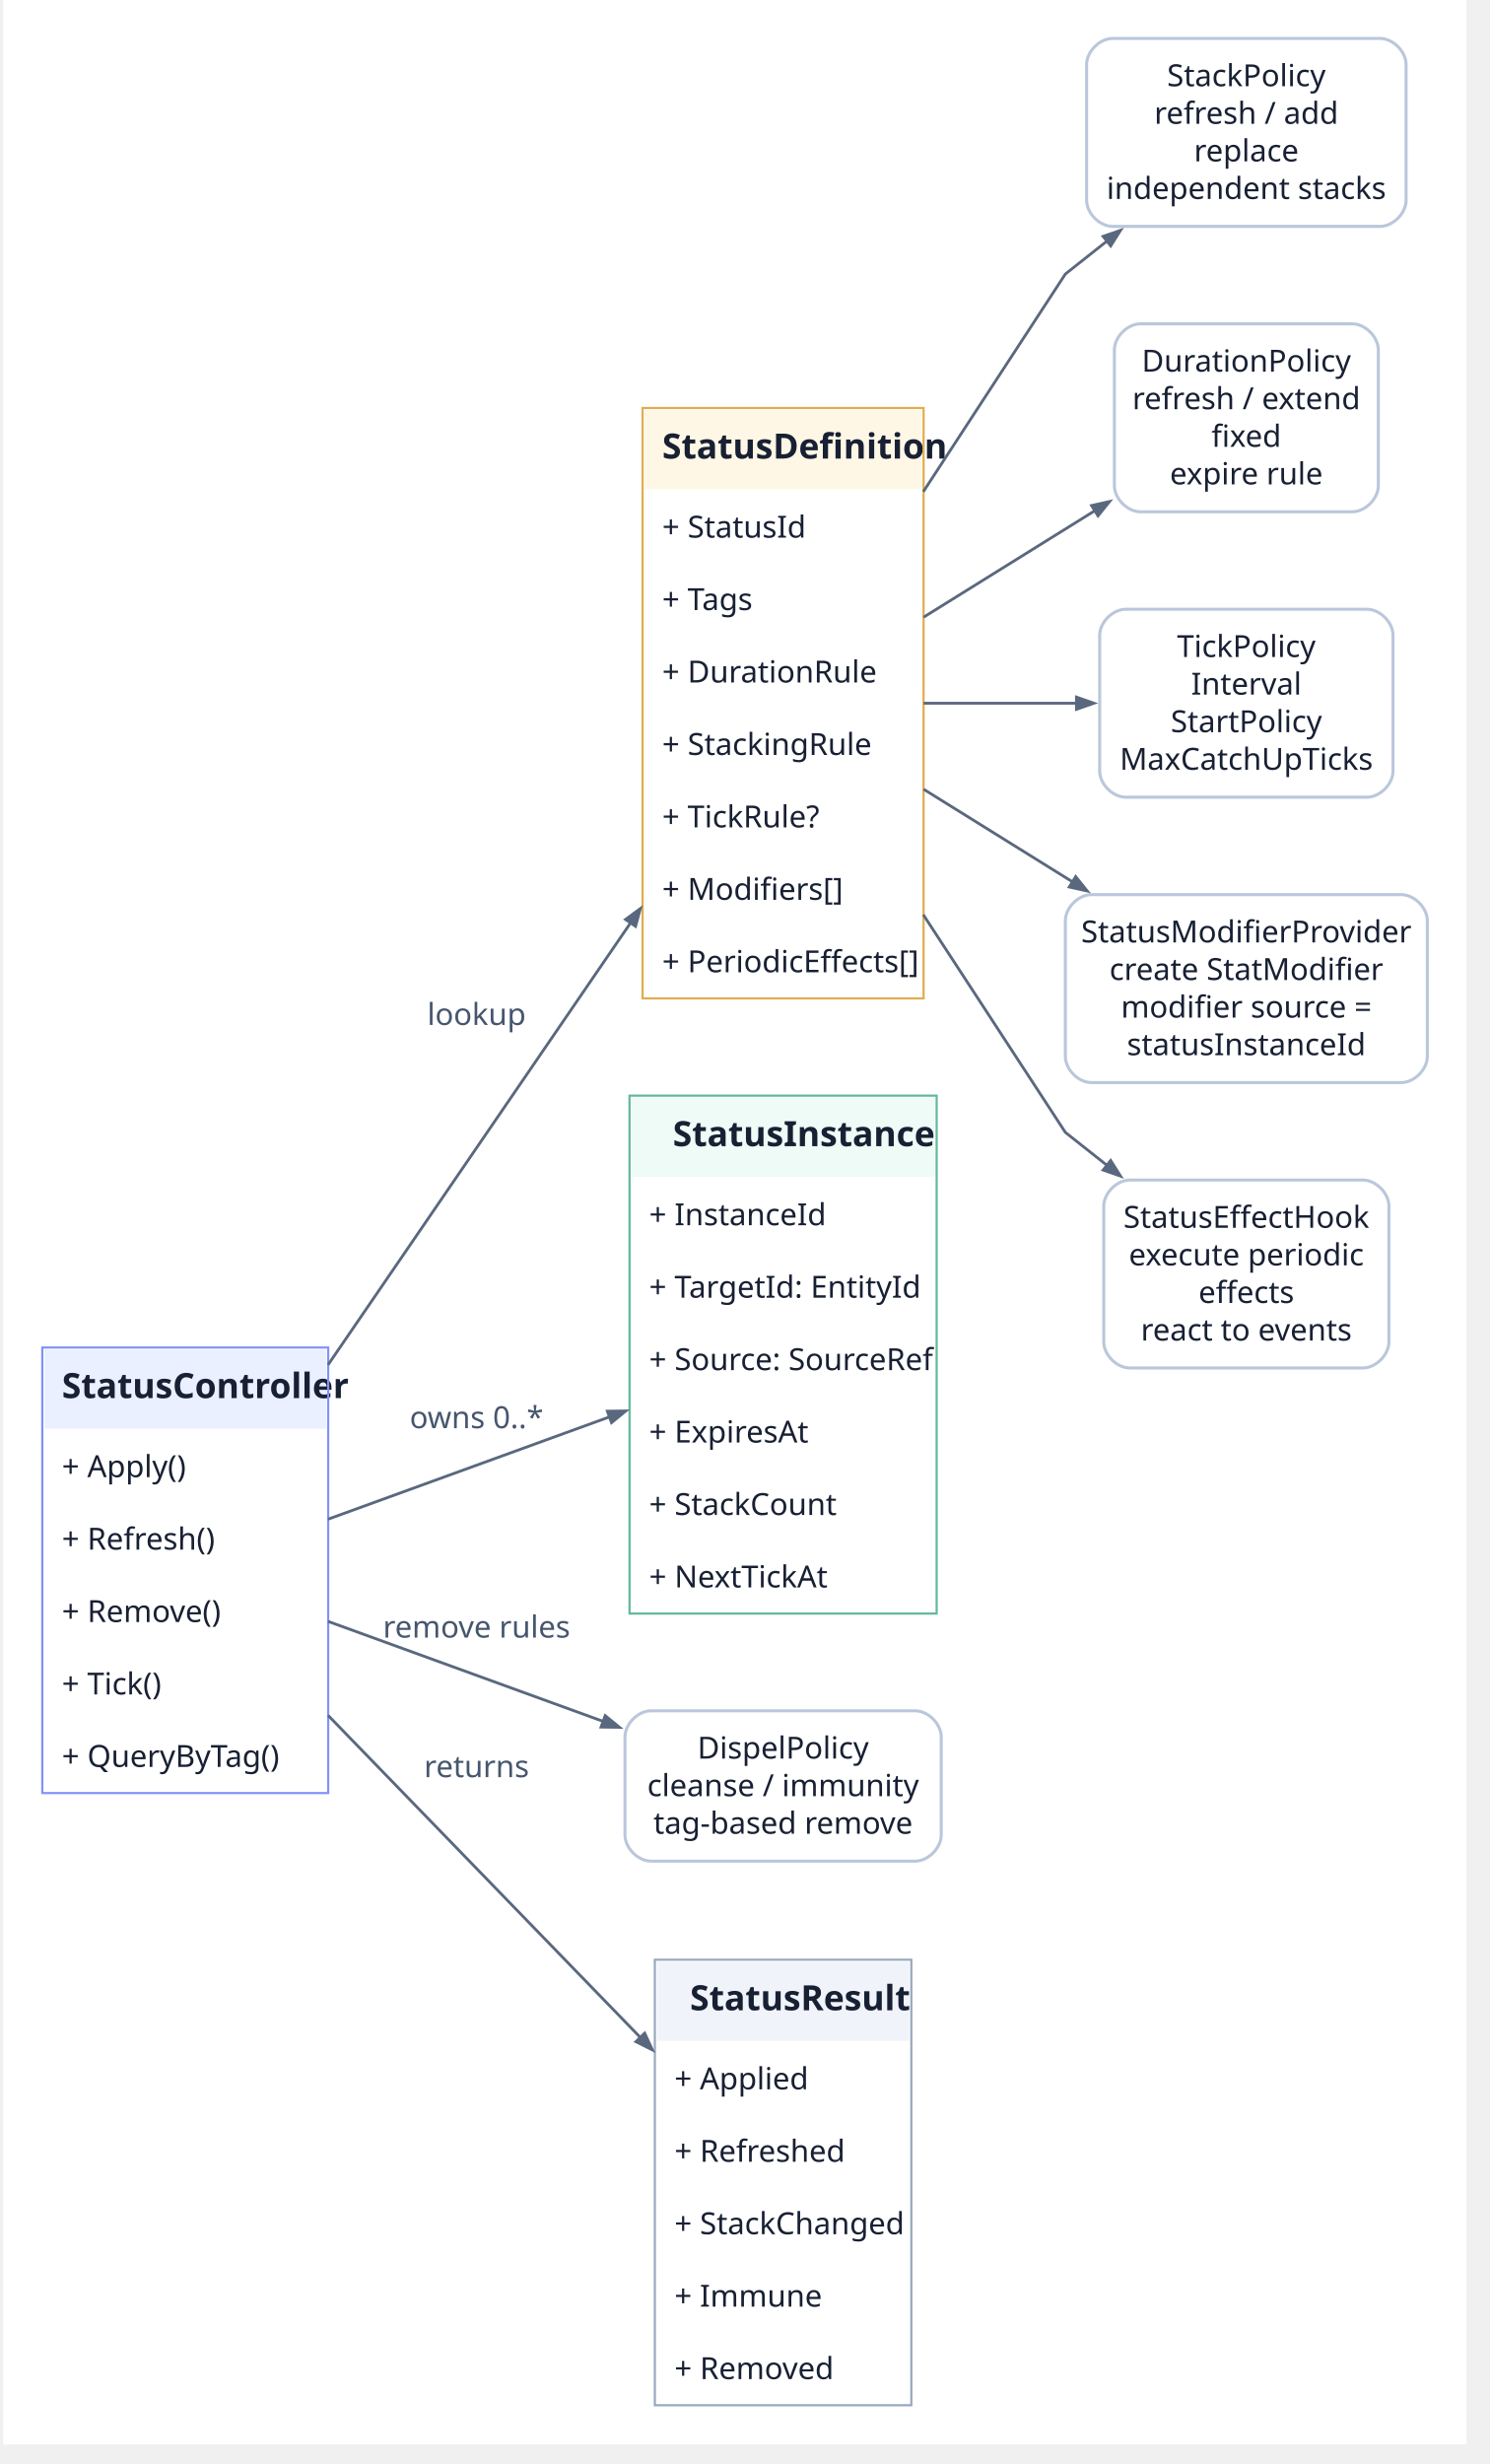
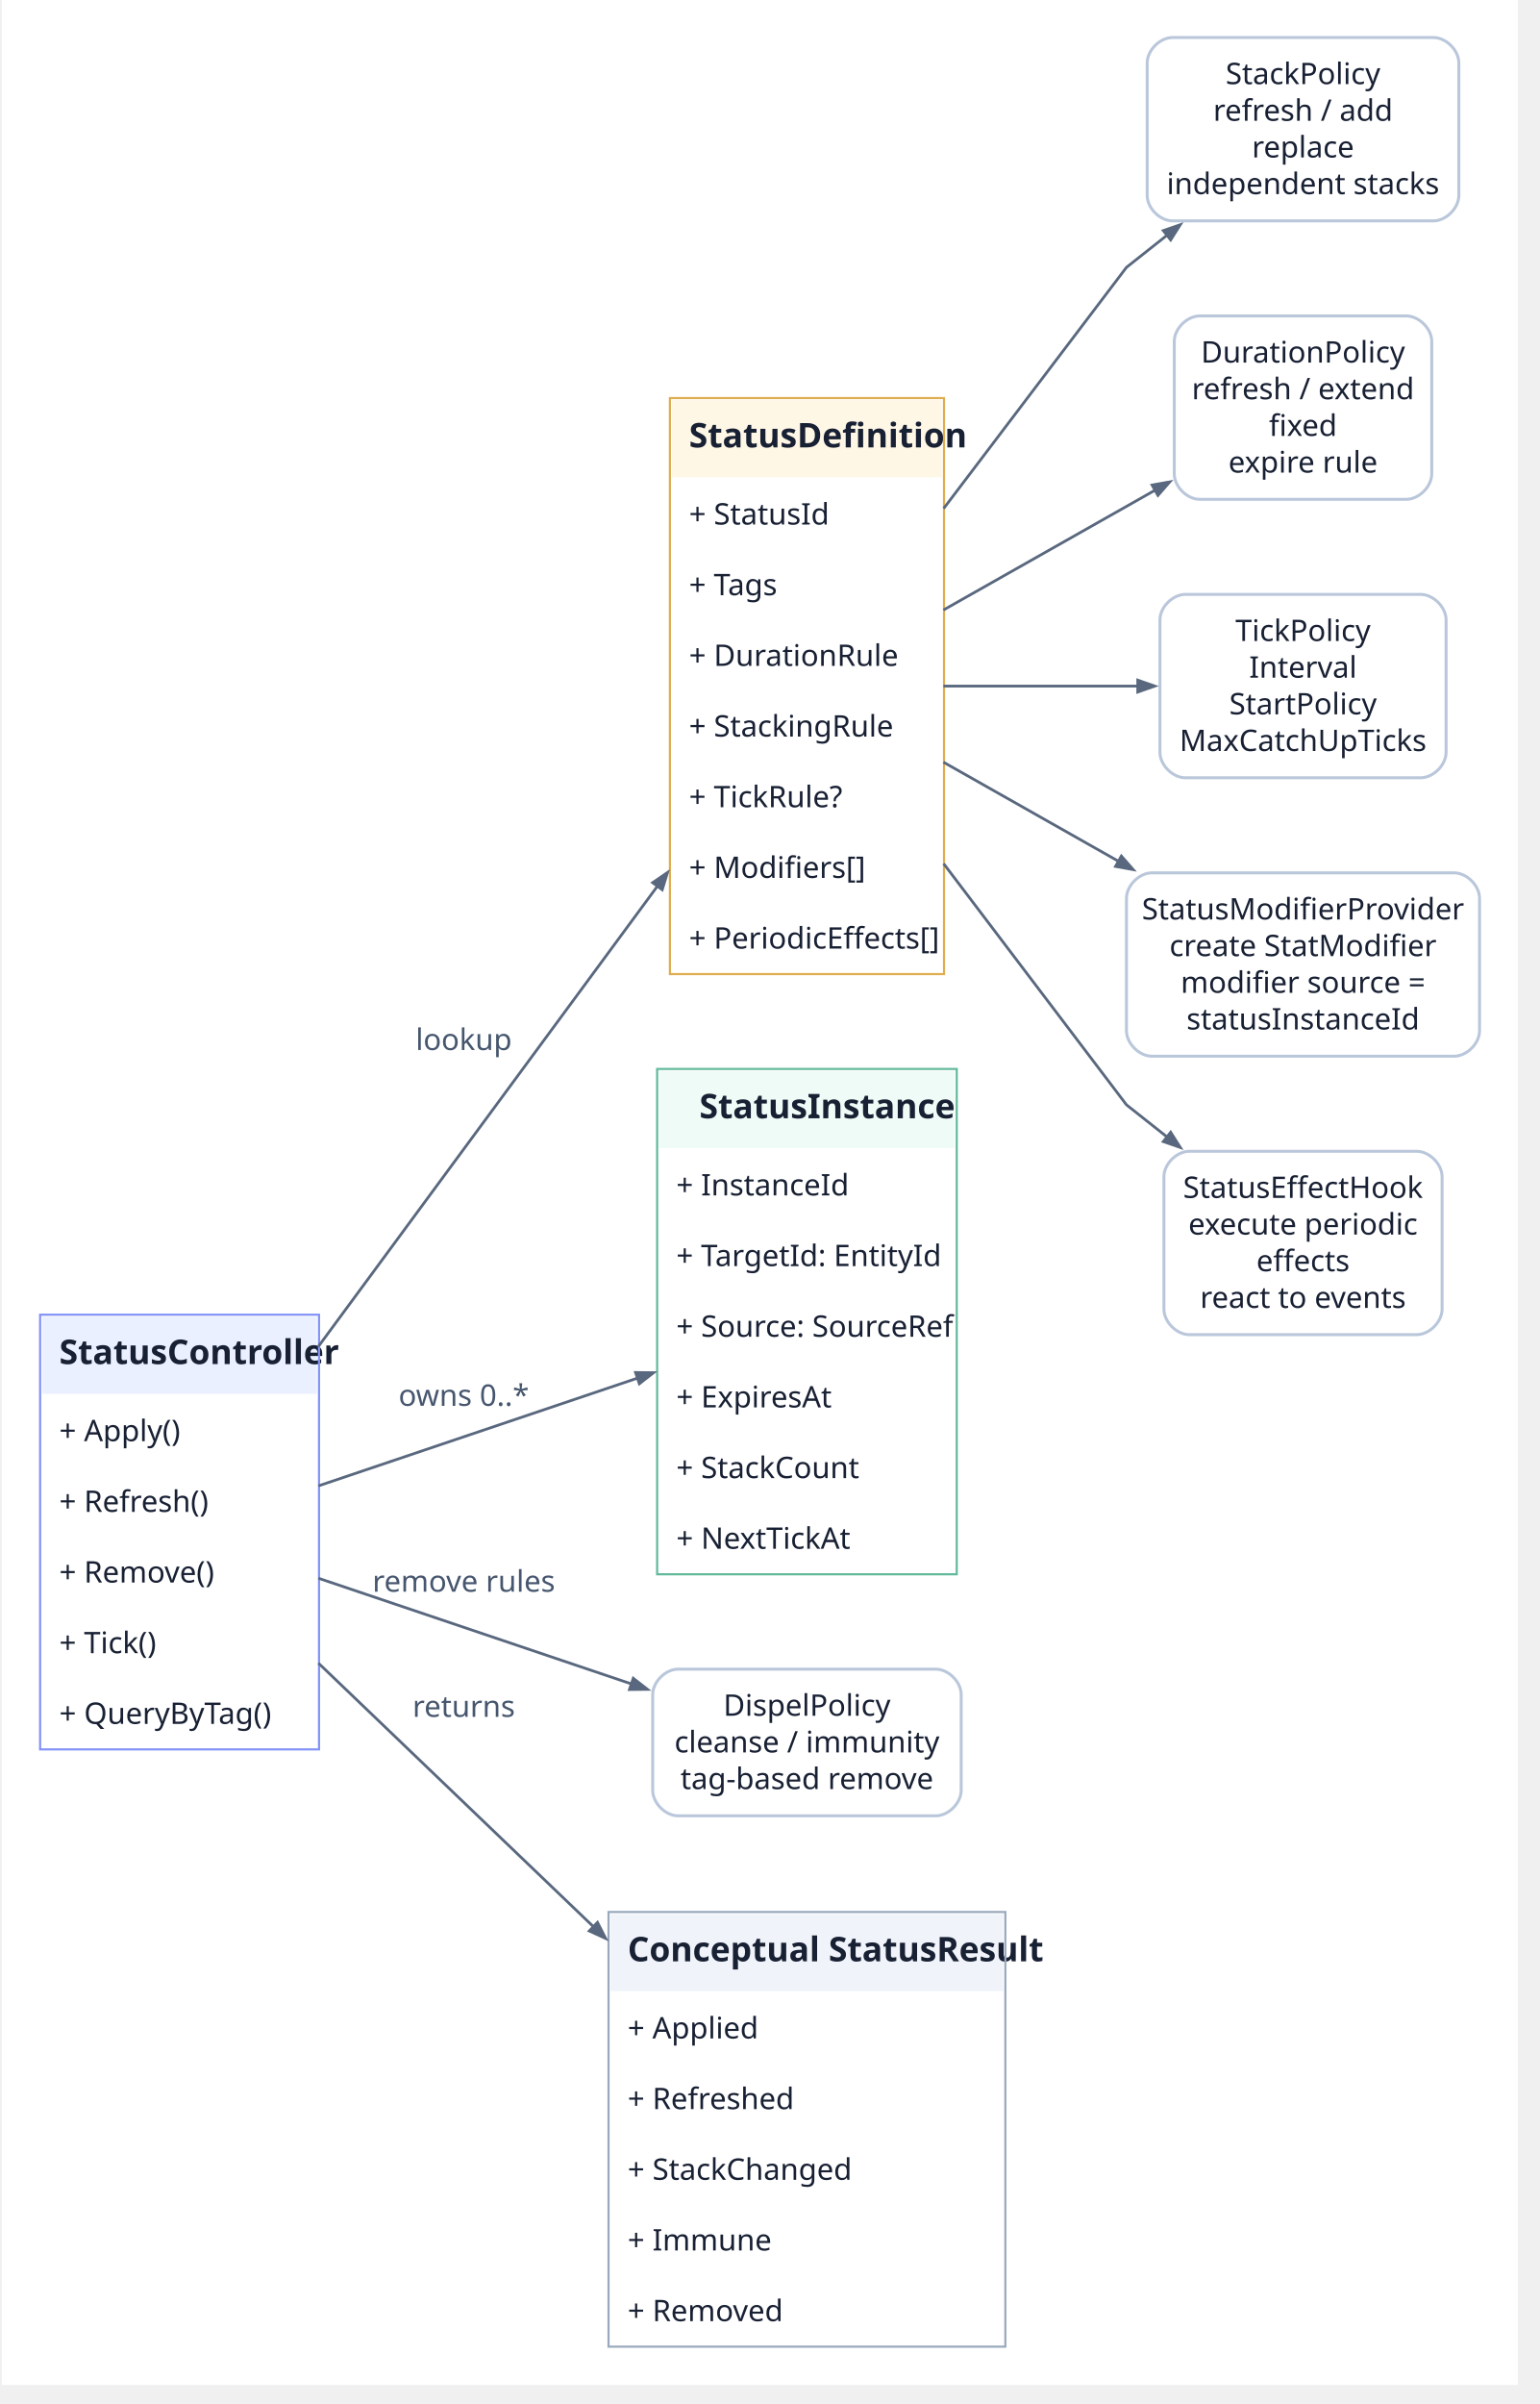
- <svg xmlns="http://www.w3.org/2000/svg" width="919pt" height="1520pt" viewBox="12.00 12.00 907.00 1508.00">
+ <svg xmlns="http://www.w3.org/2000/svg" width="974pt" height="1520pt" viewBox="12.00 12.00 963.00 1508.00">
  <g id="graph0" class="graph" transform="scale(1.33333 1.33333) rotate(0) translate(26.64 1113.03)">
-     <polygon fill="#ffffff" stroke="none" points="-18,18 -18,-1104.39 653.84,-1104.39 653.84,18 -18,18" />
+     <polygon fill="#ffffff" stroke="none" points="-18,18 -18,-1104.39 695.42,-1104.39 695.42,18 -18,18" />
    <g id="node1" class="node">
-       <path fill="#ffffff" stroke="none" stroke-width="1.4" d="M392.58,-916.75C392.58,-916.75 287.58,-916.75 287.58,-916.75 281.58,-916.75 275.58,-910.75 275.58,-904.75 275.58,-904.75 275.58,-657.75 275.58,-657.75 275.58,-651.75 281.58,-645.75 287.58,-645.75 287.58,-645.75 392.58,-645.75 392.58,-645.75 398.58,-645.75 404.58,-651.75 404.58,-657.75 404.58,-657.75 404.58,-904.75 404.58,-904.75 404.58,-910.75 398.58,-916.75 392.58,-916.75" />
-       <polygon fill="#fff7e6" stroke="none" points="276.58,-879.5 276.58,-915.75 403.58,-915.75 403.58,-879.5 276.58,-879.5" />
-       <text xml:space="preserve" text-anchor="start" x="284.58" y="-893.55" font-family="Noto Sans KR" font-weight="bold" font-size="16.00" fill="#182033">StatusDefinition</text>
-       <text xml:space="preserve" text-anchor="start" x="284.58" y="-857.25" font-family="Noto Sans KR" font-size="14.00" fill="#182033">+ StatusId</text>
-       <text xml:space="preserve" text-anchor="start" x="284.58" y="-824" font-family="Noto Sans KR" font-size="14.00" fill="#182033">+ Tags</text>
-       <text xml:space="preserve" text-anchor="start" x="284.58" y="-790.75" font-family="Noto Sans KR" font-size="14.00" fill="#182033">+ DurationRule</text>
-       <text xml:space="preserve" text-anchor="start" x="284.58" y="-757.5" font-family="Noto Sans KR" font-size="14.00" fill="#182033">+ StackingRule</text>
-       <text xml:space="preserve" text-anchor="start" x="284.58" y="-724.25" font-family="Noto Sans KR" font-size="14.00" fill="#182033">+ TickRule?</text>
-       <text xml:space="preserve" text-anchor="start" x="284.58" y="-691" font-family="Noto Sans KR" font-size="14.00" fill="#182033">+ Modifiers[]</text>
-       <text xml:space="preserve" text-anchor="start" x="284.58" y="-657.75" font-family="Noto Sans KR" font-size="14.00" fill="#182033">+ PeriodicEffects[]</text>
-       <polygon fill="none" stroke="#e0ad4e" points="275.58,-645.75 275.58,-916.75 404.58,-916.75 404.58,-645.75 275.58,-645.75" />
+       <path fill="#ffffff" stroke="none" stroke-width="1.4" d="M413.38,-916.75C413.38,-916.75 308.38,-916.75 308.38,-916.75 302.38,-916.75 296.38,-910.75 296.38,-904.75 296.38,-904.75 296.38,-657.75 296.38,-657.75 296.38,-651.75 302.38,-645.75 308.38,-645.75 308.38,-645.75 413.38,-645.75 413.38,-645.75 419.38,-645.75 425.38,-651.75 425.38,-657.75 425.38,-657.75 425.38,-904.75 425.38,-904.75 425.38,-910.75 419.38,-916.75 413.38,-916.75" />
+       <polygon fill="#fff7e6" stroke="none" points="297.38,-879.5 297.38,-915.75 424.38,-915.75 424.38,-879.5 297.38,-879.5" />
+       <text xml:space="preserve" text-anchor="start" x="305.38" y="-893.55" font-family="Noto Sans KR" font-weight="bold" font-size="16.00" fill="#182033">StatusDefinition</text>
+       <text xml:space="preserve" text-anchor="start" x="305.38" y="-857.25" font-family="Noto Sans KR" font-size="14.00" fill="#182033">+ StatusId</text>
+       <text xml:space="preserve" text-anchor="start" x="305.38" y="-824" font-family="Noto Sans KR" font-size="14.00" fill="#182033">+ Tags</text>
+       <text xml:space="preserve" text-anchor="start" x="305.38" y="-790.75" font-family="Noto Sans KR" font-size="14.00" fill="#182033">+ DurationRule</text>
+       <text xml:space="preserve" text-anchor="start" x="305.38" y="-757.5" font-family="Noto Sans KR" font-size="14.00" fill="#182033">+ StackingRule</text>
+       <text xml:space="preserve" text-anchor="start" x="305.38" y="-724.25" font-family="Noto Sans KR" font-size="14.00" fill="#182033">+ TickRule?</text>
+       <text xml:space="preserve" text-anchor="start" x="305.38" y="-691" font-family="Noto Sans KR" font-size="14.00" fill="#182033">+ Modifiers[]</text>
+       <text xml:space="preserve" text-anchor="start" x="305.38" y="-657.75" font-family="Noto Sans KR" font-size="14.00" fill="#182033">+ PeriodicEffects[]</text>
+       <polygon fill="none" stroke="#e0ad4e" points="296.38,-645.75 296.38,-916.75 425.38,-916.75 425.38,-645.75 296.38,-645.75" />
    </g>
    <g id="node4" class="node">
-       <path fill="#ffffff" stroke="#bac7db" stroke-width="1.4" d="M614.09,-1086.39C614.09,-1086.39 491.42,-1086.39 491.42,-1086.39 485.42,-1086.39 479.42,-1080.39 479.42,-1074.39 479.42,-1074.39 479.42,-1012.11 479.42,-1012.11 479.42,-1006.11 485.42,-1000.11 491.42,-1000.11 491.42,-1000.11 614.09,-1000.11 614.09,-1000.11 620.09,-1000.11 626.09,-1006.11 626.09,-1012.11 626.09,-1012.11 626.09,-1074.39 626.09,-1074.39 626.09,-1080.39 620.09,-1086.39 614.09,-1086.39" />
-       <text xml:space="preserve" text-anchor="middle" x="552.75" y="-1064.45" font-family="Noto Sans KR" font-size="14.00" fill="#182033">StackPolicy</text>
-       <text xml:space="preserve" text-anchor="middle" x="552.75" y="-1047.2" font-family="Noto Sans KR" font-size="14.00" fill="#182033">refresh / add</text>
-       <text xml:space="preserve" text-anchor="middle" x="552.75" y="-1029.95" font-family="Noto Sans KR" font-size="14.00" fill="#182033">replace</text>
-       <text xml:space="preserve" text-anchor="middle" x="552.75" y="-1012.7" font-family="Noto Sans KR" font-size="14.00" fill="#182033">independent stacks</text>
+       <path fill="#ffffff" stroke="#bac7db" stroke-width="1.4" d="M655.67,-1086.39C655.67,-1086.39 533,-1086.39 533,-1086.39 527,-1086.39 521,-1080.39 521,-1074.39 521,-1074.39 521,-1012.11 521,-1012.11 521,-1006.11 527,-1000.11 533,-1000.11 533,-1000.11 655.67,-1000.11 655.67,-1000.11 661.67,-1000.11 667.67,-1006.11 667.67,-1012.11 667.67,-1012.11 667.67,-1074.39 667.67,-1074.39 667.67,-1080.39 661.67,-1086.39 655.67,-1086.39" />
+       <text xml:space="preserve" text-anchor="middle" x="594.33" y="-1064.45" font-family="Noto Sans KR" font-size="14.00" fill="#182033">StackPolicy</text>
+       <text xml:space="preserve" text-anchor="middle" x="594.33" y="-1047.2" font-family="Noto Sans KR" font-size="14.00" fill="#182033">refresh / add</text>
+       <text xml:space="preserve" text-anchor="middle" x="594.33" y="-1029.95" font-family="Noto Sans KR" font-size="14.00" fill="#182033">replace</text>
+       <text xml:space="preserve" text-anchor="middle" x="594.33" y="-1012.7" font-family="Noto Sans KR" font-size="14.00" fill="#182033">independent stacks</text>
    </g>
    <g id="edge1" class="edge">
-       <path fill="none" stroke="#59687e" stroke-width="1.3" d="M404.44,-878.31C436.89,-928.03 469.67,-978.25 469.67,-978.25 469.67,-978.25 477.76,-984.66 488.87,-993.45" />
-       <polygon fill="#59687e" stroke="#59687e" stroke-width="1.3" points="487,-995.54 495.01,-998.31 490.47,-991.15 487,-995.54" />
+       <path fill="none" stroke="#59687e" stroke-width="1.3" d="M425.22,-864.8C465.94,-918.49 511.25,-978.25 511.25,-978.25 511.25,-978.25 519.34,-984.66 530.45,-993.45" />
+       <polygon fill="#59687e" stroke="#59687e" stroke-width="1.3" points="528.58,-995.54 536.59,-998.31 532.05,-991.15 528.58,-995.54" />
    </g>
    <g id="node5" class="node">
-       <path fill="#ffffff" stroke="#bac7db" stroke-width="1.4" d="M601.34,-955.39C601.34,-955.39 504.17,-955.39 504.17,-955.39 498.17,-955.39 492.17,-949.39 492.17,-943.39 492.17,-943.39 492.17,-881.11 492.17,-881.11 492.17,-875.11 498.17,-869.11 504.17,-869.11 504.17,-869.11 601.34,-869.11 601.34,-869.11 607.34,-869.11 613.34,-875.11 613.34,-881.11 613.34,-881.11 613.34,-943.39 613.34,-943.39 613.34,-949.39 607.34,-955.39 601.34,-955.39" />
-       <text xml:space="preserve" text-anchor="middle" x="552.75" y="-933.45" font-family="Noto Sans KR" font-size="14.00" fill="#182033">DurationPolicy</text>
-       <text xml:space="preserve" text-anchor="middle" x="552.75" y="-916.2" font-family="Noto Sans KR" font-size="14.00" fill="#182033">refresh / extend</text>
-       <text xml:space="preserve" text-anchor="middle" x="552.75" y="-898.95" font-family="Noto Sans KR" font-size="14.00" fill="#182033">fixed</text>
-       <text xml:space="preserve" text-anchor="middle" x="552.75" y="-881.7" font-family="Noto Sans KR" font-size="14.00" fill="#182033">expire rule</text>
+       <path fill="#ffffff" stroke="#bac7db" stroke-width="1.4" d="M642.92,-955.39C642.92,-955.39 545.75,-955.39 545.75,-955.39 539.75,-955.39 533.75,-949.39 533.75,-943.39 533.75,-943.39 533.75,-881.11 533.75,-881.11 533.75,-875.11 539.75,-869.11 545.75,-869.11 545.75,-869.11 642.92,-869.11 642.92,-869.11 648.92,-869.11 654.92,-875.11 654.92,-881.11 654.92,-881.11 654.92,-943.39 654.92,-943.39 654.92,-949.39 648.92,-955.39 642.92,-955.39" />
+       <text xml:space="preserve" text-anchor="middle" x="594.33" y="-933.45" font-family="Noto Sans KR" font-size="14.00" fill="#182033">DurationPolicy</text>
+       <text xml:space="preserve" text-anchor="middle" x="594.33" y="-916.2" font-family="Noto Sans KR" font-size="14.00" fill="#182033">refresh / extend</text>
+       <text xml:space="preserve" text-anchor="middle" x="594.33" y="-898.95" font-family="Noto Sans KR" font-size="14.00" fill="#182033">fixed</text>
+       <text xml:space="preserve" text-anchor="middle" x="594.33" y="-881.7" font-family="Noto Sans KR" font-size="14.00" fill="#182033">expire rule</text>
    </g>
    <g id="edge2" class="edge">
-       <path fill="none" stroke="#59687e" stroke-width="1.3" d="M404.58,-820.73C429.4,-836.16 457.91,-853.9 483.2,-869.62" />
-       <polygon fill="#59687e" stroke="#59687e" stroke-width="1.3" points="481.7,-871.98 489.97,-873.83 484.65,-867.23 481.7,-871.98" />
+       <path fill="none" stroke="#59687e" stroke-width="1.3" d="M425.12,-817.05C456.09,-834.57 493.41,-855.69 525.02,-873.59" />
+       <polygon fill="#59687e" stroke="#59687e" stroke-width="1.3" points="523.3,-875.83 531.64,-877.33 526.06,-870.95 523.3,-875.83" />
    </g>
    <g id="node6" class="node">
-       <path fill="#ffffff" stroke="#bac7db" stroke-width="1.4" d="M608.09,-824.39C608.09,-824.39 497.42,-824.39 497.42,-824.39 491.42,-824.39 485.42,-818.39 485.42,-812.39 485.42,-812.39 485.42,-750.11 485.42,-750.11 485.42,-744.11 491.42,-738.11 497.42,-738.11 497.42,-738.11 608.09,-738.11 608.09,-738.11 614.09,-738.11 620.09,-744.11 620.09,-750.11 620.09,-750.11 620.09,-812.39 620.09,-812.39 620.09,-818.39 614.09,-824.39 608.09,-824.39" />
-       <text xml:space="preserve" text-anchor="middle" x="552.75" y="-802.45" font-family="Noto Sans KR" font-size="14.00" fill="#182033">TickPolicy</text>
-       <text xml:space="preserve" text-anchor="middle" x="552.75" y="-785.2" font-family="Noto Sans KR" font-size="14.00" fill="#182033">Interval</text>
-       <text xml:space="preserve" text-anchor="middle" x="552.75" y="-767.95" font-family="Noto Sans KR" font-size="14.00" fill="#182033">StartPolicy</text>
-       <text xml:space="preserve" text-anchor="middle" x="552.75" y="-750.7" font-family="Noto Sans KR" font-size="14.00" fill="#182033">MaxCatchUpTicks</text>
+       <path fill="#ffffff" stroke="#bac7db" stroke-width="1.4" d="M649.67,-824.39C649.67,-824.39 539,-824.39 539,-824.39 533,-824.39 527,-818.39 527,-812.39 527,-812.39 527,-750.11 527,-750.11 527,-744.11 533,-738.11 539,-738.11 539,-738.11 649.67,-738.11 649.67,-738.11 655.67,-738.11 661.67,-744.11 661.67,-750.11 661.67,-750.11 661.67,-812.39 661.67,-812.39 661.67,-818.39 655.67,-824.39 649.67,-824.39" />
+       <text xml:space="preserve" text-anchor="middle" x="594.33" y="-802.45" font-family="Noto Sans KR" font-size="14.00" fill="#182033">TickPolicy</text>
+       <text xml:space="preserve" text-anchor="middle" x="594.33" y="-785.2" font-family="Noto Sans KR" font-size="14.00" fill="#182033">Interval</text>
+       <text xml:space="preserve" text-anchor="middle" x="594.33" y="-767.95" font-family="Noto Sans KR" font-size="14.00" fill="#182033">StartPolicy</text>
+       <text xml:space="preserve" text-anchor="middle" x="594.33" y="-750.7" font-family="Noto Sans KR" font-size="14.00" fill="#182033">MaxCatchUpTicks</text>
    </g>
    <g id="edge3" class="edge">
-       <path fill="none" stroke="#59687e" stroke-width="1.3" d="M404.58,-781.25C426.73,-781.25 451.84,-781.25 474.96,-781.25" />
-       <polygon fill="#59687e" stroke="#59687e" stroke-width="1.3" points="474.77,-784.05 482.77,-781.25 474.77,-778.45 474.77,-784.05" />
+       <path fill="none" stroke="#59687e" stroke-width="1.3" d="M425.12,-781.25C453.38,-781.25 486.94,-781.25 516.62,-781.25" />
+       <polygon fill="#59687e" stroke="#59687e" stroke-width="1.3" points="516.56,-784.05 524.56,-781.25 516.56,-778.45 516.56,-784.05" />
    </g>
    <g id="node7" class="node">
-       <path fill="#ffffff" stroke="#bac7db" stroke-width="1.4" d="M623.84,-693.39C623.84,-693.39 481.67,-693.39 481.67,-693.39 475.67,-693.39 469.67,-687.39 469.67,-681.39 469.67,-681.39 469.67,-619.11 469.67,-619.11 469.67,-613.11 475.67,-607.11 481.67,-607.11 481.67,-607.11 623.84,-607.11 623.84,-607.11 629.84,-607.11 635.84,-613.11 635.84,-619.11 635.84,-619.11 635.84,-681.39 635.84,-681.39 635.84,-687.39 629.84,-693.39 623.84,-693.39" />
-       <text xml:space="preserve" text-anchor="middle" x="552.75" y="-671.45" font-family="Noto Sans KR" font-size="14.00" fill="#182033">StatusModifierProvider</text>
-       <text xml:space="preserve" text-anchor="middle" x="552.75" y="-654.2" font-family="Noto Sans KR" font-size="14.00" fill="#182033">create StatModifier</text>
-       <text xml:space="preserve" text-anchor="middle" x="552.75" y="-636.95" font-family="Noto Sans KR" font-size="14.00" fill="#182033">modifier source =</text>
-       <text xml:space="preserve" text-anchor="middle" x="552.75" y="-619.7" font-family="Noto Sans KR" font-size="14.00" fill="#182033">statusInstanceId</text>
+       <path fill="#ffffff" stroke="#bac7db" stroke-width="1.4" d="M665.42,-693.39C665.42,-693.39 523.25,-693.39 523.25,-693.39 517.25,-693.39 511.25,-687.39 511.25,-681.39 511.25,-681.39 511.25,-619.11 511.25,-619.11 511.25,-613.11 517.25,-607.11 523.25,-607.11 523.25,-607.11 665.42,-607.11 665.42,-607.11 671.42,-607.11 677.42,-613.11 677.42,-619.11 677.42,-619.11 677.42,-681.39 677.42,-681.39 677.42,-687.39 671.42,-693.39 665.42,-693.39" />
+       <text xml:space="preserve" text-anchor="middle" x="594.33" y="-671.45" font-family="Noto Sans KR" font-size="14.00" fill="#182033">StatusModifierProvider</text>
+       <text xml:space="preserve" text-anchor="middle" x="594.33" y="-654.2" font-family="Noto Sans KR" font-size="14.00" fill="#182033">create StatModifier</text>
+       <text xml:space="preserve" text-anchor="middle" x="594.33" y="-636.95" font-family="Noto Sans KR" font-size="14.00" fill="#182033">modifier source =</text>
+       <text xml:space="preserve" text-anchor="middle" x="594.33" y="-619.7" font-family="Noto Sans KR" font-size="14.00" fill="#182033">statusInstanceId</text>
    </g>
    <g id="edge4" class="edge">
-       <path fill="none" stroke="#59687e" stroke-width="1.3" d="M404.58,-741.77C426.16,-728.35 450.54,-713.19 473.15,-699.13" />
-       <polygon fill="#59687e" stroke="#59687e" stroke-width="1.3" points="474.41,-701.64 479.73,-695.04 471.46,-696.88 474.41,-701.64" />
+       <path fill="none" stroke="#59687e" stroke-width="1.3" d="M425.12,-745.45C450.6,-731.04 480.37,-714.18 507.73,-698.7" />
+       <polygon fill="#59687e" stroke="#59687e" stroke-width="1.3" points="508.85,-701.29 514.43,-694.91 506.09,-696.41 508.85,-701.29" />
    </g>
    <g id="node8" class="node">
-       <path fill="#ffffff" stroke="#bac7db" stroke-width="1.4" d="M606.21,-562.39C606.21,-562.39 499.29,-562.39 499.29,-562.39 493.29,-562.39 487.29,-556.39 487.29,-550.39 487.29,-550.39 487.29,-488.11 487.29,-488.11 487.29,-482.11 493.29,-476.11 499.29,-476.11 499.29,-476.11 606.21,-476.11 606.21,-476.11 612.21,-476.11 618.21,-482.11 618.21,-488.11 618.21,-488.11 618.21,-550.39 618.21,-550.39 618.21,-556.39 612.21,-562.39 606.21,-562.39" />
-       <text xml:space="preserve" text-anchor="middle" x="552.75" y="-540.45" font-family="Noto Sans KR" font-size="14.00" fill="#182033">StatusEffectHook</text>
-       <text xml:space="preserve" text-anchor="middle" x="552.75" y="-523.2" font-family="Noto Sans KR" font-size="14.00" fill="#182033">execute periodic</text>
-       <text xml:space="preserve" text-anchor="middle" x="552.75" y="-505.95" font-family="Noto Sans KR" font-size="14.00" fill="#182033">effects</text>
-       <text xml:space="preserve" text-anchor="middle" x="552.75" y="-488.7" font-family="Noto Sans KR" font-size="14.00" fill="#182033">react to events</text>
+       <path fill="#ffffff" stroke="#bac7db" stroke-width="1.4" d="M647.79,-562.39C647.79,-562.39 540.87,-562.39 540.87,-562.39 534.87,-562.39 528.87,-556.39 528.87,-550.39 528.87,-550.39 528.87,-488.11 528.87,-488.11 528.87,-482.11 534.87,-476.11 540.87,-476.11 540.87,-476.11 647.79,-476.11 647.79,-476.11 653.79,-476.11 659.79,-482.11 659.79,-488.11 659.79,-488.11 659.79,-550.39 659.79,-550.39 659.79,-556.39 653.79,-562.39 647.79,-562.39" />
+       <text xml:space="preserve" text-anchor="middle" x="594.33" y="-540.45" font-family="Noto Sans KR" font-size="14.00" fill="#182033">StatusEffectHook</text>
+       <text xml:space="preserve" text-anchor="middle" x="594.33" y="-523.2" font-family="Noto Sans KR" font-size="14.00" fill="#182033">execute periodic</text>
+       <text xml:space="preserve" text-anchor="middle" x="594.33" y="-505.95" font-family="Noto Sans KR" font-size="14.00" fill="#182033">effects</text>
+       <text xml:space="preserve" text-anchor="middle" x="594.33" y="-488.7" font-family="Noto Sans KR" font-size="14.00" fill="#182033">react to events</text>
    </g>
    <g id="edge5" class="edge">
-       <path fill="none" stroke="#59687e" stroke-width="1.3" d="M404.44,-684.19C436.89,-634.47 469.67,-584.25 469.67,-584.25 469.67,-584.25 477.76,-577.84 488.87,-569.05" />
-       <polygon fill="#59687e" stroke="#59687e" stroke-width="1.3" points="490.47,-571.35 495.01,-564.19 487,-566.96 490.47,-571.35" />
+       <path fill="none" stroke="#59687e" stroke-width="1.3" d="M425.22,-697.7C465.94,-644.01 511.25,-584.25 511.25,-584.25 511.25,-584.25 519.34,-577.84 530.45,-569.05" />
+       <polygon fill="#59687e" stroke="#59687e" stroke-width="1.3" points="532.05,-571.35 536.59,-564.19 528.58,-566.96 532.05,-571.35" />
    </g>
    <g id="node2" class="node">
-       <path fill="#ffffff" stroke="none" stroke-width="1.4" d="M398.58,-601.12C398.58,-601.12 281.58,-601.12 281.58,-601.12 275.58,-601.12 269.58,-595.12 269.58,-589.12 269.58,-589.12 269.58,-375.38 269.58,-375.38 269.58,-369.38 275.58,-363.38 281.58,-363.38 281.58,-363.38 398.58,-363.38 398.58,-363.38 404.58,-363.38 410.58,-369.38 410.58,-375.38 410.58,-375.38 410.58,-589.12 410.58,-589.12 410.58,-595.12 404.58,-601.12 398.58,-601.12" />
-       <polygon fill="#eefbf6" stroke="none" points="270.58,-563.88 270.58,-600.12 409.58,-600.12 409.58,-563.88 270.58,-563.88" />
-       <text xml:space="preserve" text-anchor="start" x="289.46" y="-577.92" font-family="Noto Sans KR" font-weight="bold" font-size="16.00" fill="#182033">StatusInstance</text>
-       <text xml:space="preserve" text-anchor="start" x="278.58" y="-541.62" font-family="Noto Sans KR" font-size="14.00" fill="#182033">+ InstanceId</text>
-       <text xml:space="preserve" text-anchor="start" x="278.58" y="-508.38" font-family="Noto Sans KR" font-size="14.00" fill="#182033">+ TargetId: EntityId</text>
-       <text xml:space="preserve" text-anchor="start" x="278.58" y="-475.12" font-family="Noto Sans KR" font-size="14.00" fill="#182033">+ Source: SourceRef</text>
-       <text xml:space="preserve" text-anchor="start" x="278.58" y="-441.88" font-family="Noto Sans KR" font-size="14.00" fill="#182033">+ ExpiresAt</text>
-       <text xml:space="preserve" text-anchor="start" x="278.58" y="-408.62" font-family="Noto Sans KR" font-size="14.00" fill="#182033">+ StackCount</text>
-       <text xml:space="preserve" text-anchor="start" x="278.58" y="-375.38" font-family="Noto Sans KR" font-size="14.00" fill="#182033">+ NextTickAt</text>
-       <polygon fill="none" stroke="#61b99a" points="269.58,-363.38 269.58,-601.12 410.58,-601.12 410.58,-363.38 269.58,-363.38" />
+       <path fill="#ffffff" stroke="none" stroke-width="1.4" d="M419.38,-601.12C419.38,-601.12 302.38,-601.12 302.38,-601.12 296.38,-601.12 290.38,-595.12 290.38,-589.12 290.38,-589.12 290.38,-375.38 290.38,-375.38 290.38,-369.38 296.38,-363.38 302.38,-363.38 302.38,-363.38 419.38,-363.38 419.38,-363.38 425.38,-363.38 431.38,-369.38 431.38,-375.38 431.38,-375.38 431.38,-589.12 431.38,-589.12 431.38,-595.12 425.38,-601.12 419.38,-601.12" />
+       <polygon fill="#eefbf6" stroke="none" points="291.38,-563.88 291.38,-600.12 430.38,-600.12 430.38,-563.88 291.38,-563.88" />
+       <text xml:space="preserve" text-anchor="start" x="310.25" y="-577.92" font-family="Noto Sans KR" font-weight="bold" font-size="16.00" fill="#182033">StatusInstance</text>
+       <text xml:space="preserve" text-anchor="start" x="299.38" y="-541.62" font-family="Noto Sans KR" font-size="14.00" fill="#182033">+ InstanceId</text>
+       <text xml:space="preserve" text-anchor="start" x="299.38" y="-508.38" font-family="Noto Sans KR" font-size="14.00" fill="#182033">+ TargetId: EntityId</text>
+       <text xml:space="preserve" text-anchor="start" x="299.38" y="-475.12" font-family="Noto Sans KR" font-size="14.00" fill="#182033">+ Source: SourceRef</text>
+       <text xml:space="preserve" text-anchor="start" x="299.38" y="-441.88" font-family="Noto Sans KR" font-size="14.00" fill="#182033">+ ExpiresAt</text>
+       <text xml:space="preserve" text-anchor="start" x="299.38" y="-408.62" font-family="Noto Sans KR" font-size="14.00" fill="#182033">+ StackCount</text>
+       <text xml:space="preserve" text-anchor="start" x="299.38" y="-375.38" font-family="Noto Sans KR" font-size="14.00" fill="#182033">+ NextTickAt</text>
+       <polygon fill="none" stroke="#61b99a" points="290.38,-363.38 290.38,-601.12 431.38,-601.12 431.38,-363.38 290.38,-363.38" />
    </g>
    <g id="node3" class="node">
      <path fill="#ffffff" stroke="none" stroke-width="1.4" d="M119.25,-485.5C119.25,-485.5 12,-485.5 12,-485.5 6,-485.5 0,-479.5 0,-473.5 0,-473.5 0,-293 0,-293 0,-287 6,-281 12,-281 12,-281 119.25,-281 119.25,-281 125.25,-281 131.25,-287 131.25,-293 131.25,-293 131.25,-473.5 131.25,-473.5 131.25,-479.5 125.25,-485.5 119.25,-485.5" />
      <polygon fill="#eaf0ff" stroke="none" points="1,-448.25 1,-484.5 130.25,-484.5 130.25,-448.25 1,-448.25" />
      <text xml:space="preserve" text-anchor="start" x="9" y="-462.3" font-family="Noto Sans KR" font-weight="bold" font-size="16.00" fill="#182033">StatusController</text>
      <text xml:space="preserve" text-anchor="start" x="9" y="-426" font-family="Noto Sans KR" font-size="14.00" fill="#182033">+ Apply()</text>
      <text xml:space="preserve" text-anchor="start" x="9" y="-392.75" font-family="Noto Sans KR" font-size="14.00" fill="#182033">+ Refresh()</text>
      <text xml:space="preserve" text-anchor="start" x="9" y="-359.5" font-family="Noto Sans KR" font-size="14.00" fill="#182033">+ Remove()</text>
      <text xml:space="preserve" text-anchor="start" x="9" y="-326.25" font-family="Noto Sans KR" font-size="14.00" fill="#182033">+ Tick()</text>
      <text xml:space="preserve" text-anchor="start" x="9" y="-293" font-family="Noto Sans KR" font-size="14.00" fill="#182033">+ QueryByTag()</text>
      <polygon fill="none" stroke="#8292f7" points="0,-281 0,-485.5 131.25,-485.5 131.25,-281 0,-281" />
    </g>
    <g id="edge6" class="edge">
-       <path fill="none" stroke="#59687e" stroke-width="1.3" d="M131.19,-477.57C173.07,-538.74 227.58,-618.37 270.27,-680.73" />
-       <polygon fill="#59687e" stroke="#59687e" stroke-width="1.3" points="267.74,-681.99 274.57,-687.01 272.36,-678.83 267.74,-681.99" />
-       <text xml:space="preserve" text-anchor="middle" x="199.37" y="-633.55" font-family="Noto Sans KR" font-size="14.00" fill="#46566e">lookup</text>
+       <path fill="none" stroke="#59687e" stroke-width="1.3" d="M130.98,-470.59C178.21,-534.69 242.27,-621.64 290.61,-687.25" />
+       <polygon fill="#59687e" stroke="#59687e" stroke-width="1.3" points="288.26,-688.77 295.26,-693.55 292.77,-685.45 288.26,-688.77" />
+       <text xml:space="preserve" text-anchor="middle" x="199.38" y="-610.03" font-family="Noto Sans KR" font-size="14.00" fill="#46566e">lookup</text>
    </g>
    <g id="edge7" class="edge">
-       <path fill="none" stroke="#59687e" stroke-width="1.3" d="M131.19,-406.71C169.96,-420.8 219.56,-438.82 260.58,-453.73" />
-       <polygon fill="#59687e" stroke="#59687e" stroke-width="1.3" points="259.41,-456.28 267.89,-456.38 261.32,-451.02 259.41,-456.28" />
-       <text xml:space="preserve" text-anchor="middle" x="199.37" y="-448.48" font-family="Noto Sans KR" font-size="14.00" fill="#46566e">owns 0..*</text>
+       <path fill="none" stroke="#59687e" stroke-width="1.3" d="M130.98,-404.98C175.24,-419.92 234.28,-439.85 281.31,-455.73" />
+       <polygon fill="#59687e" stroke="#59687e" stroke-width="1.3" points="280.21,-458.31 288.69,-458.22 282,-453.01 280.21,-458.31" />
+       <text xml:space="preserve" text-anchor="middle" x="199.38" y="-442.63" font-family="Noto Sans KR" font-size="14.00" fill="#46566e">owns 0..*</text>
    </g>
    <g id="node9" class="node">
-       <path fill="#ffffff" stroke="#bac7db" stroke-width="1.4" d="M400.67,-318.76C400.67,-318.76 279.5,-318.76 279.5,-318.76 273.5,-318.76 267.5,-312.76 267.5,-306.76 267.5,-306.76 267.5,-261.74 267.5,-261.74 267.5,-255.74 273.5,-249.74 279.5,-249.74 279.5,-249.74 400.67,-249.74 400.67,-249.74 406.67,-249.74 412.67,-255.74 412.67,-261.74 412.67,-261.74 412.67,-306.76 412.67,-306.76 412.67,-312.76 406.67,-318.76 400.67,-318.76" />
-       <text xml:space="preserve" text-anchor="middle" x="340.08" y="-296.82" font-family="Noto Sans KR" font-size="14.00" fill="#182033">DispelPolicy</text>
-       <text xml:space="preserve" text-anchor="middle" x="340.08" y="-279.57" font-family="Noto Sans KR" font-size="14.00" fill="#182033">cleanse / immunity</text>
-       <text xml:space="preserve" text-anchor="middle" x="340.08" y="-262.32" font-family="Noto Sans KR" font-size="14.00" fill="#182033">tag-based remove</text>
+       <path fill="#ffffff" stroke="#bac7db" stroke-width="1.4" d="M421.46,-318.76C421.46,-318.76 300.29,-318.76 300.29,-318.76 294.29,-318.76 288.29,-312.76 288.29,-306.76 288.29,-306.76 288.29,-261.74 288.29,-261.74 288.29,-255.74 294.29,-249.74 300.29,-249.74 300.29,-249.74 421.46,-249.74 421.46,-249.74 427.46,-249.74 433.46,-255.74 433.46,-261.74 433.46,-261.74 433.46,-306.76 433.46,-306.76 433.46,-312.76 427.46,-318.76 421.46,-318.76" />
+       <text xml:space="preserve" text-anchor="middle" x="360.88" y="-296.82" font-family="Noto Sans KR" font-size="14.00" fill="#182033">DispelPolicy</text>
+       <text xml:space="preserve" text-anchor="middle" x="360.88" y="-279.57" font-family="Noto Sans KR" font-size="14.00" fill="#182033">cleanse / immunity</text>
+       <text xml:space="preserve" text-anchor="middle" x="360.88" y="-262.32" font-family="Noto Sans KR" font-size="14.00" fill="#182033">tag-based remove</text>
    </g>
    <g id="edge8" class="edge">
-       <path fill="none" stroke="#59687e" stroke-width="1.3" d="M131.19,-359.79C169.01,-346.05 217.11,-328.57 257.53,-313.88" />
-       <polygon fill="#59687e" stroke="#59687e" stroke-width="1.3" points="258.41,-316.54 264.97,-311.18 256.5,-311.28 258.41,-316.54" />
-       <text xml:space="preserve" text-anchor="middle" x="199.37" y="-352.35" font-family="Noto Sans KR" font-size="14.00" fill="#46566e">remove rules</text>
+       <path fill="none" stroke="#59687e" stroke-width="1.3" d="M130.98,-361.52C174.37,-346.88 231.97,-327.43 278.53,-311.71" />
+       <polygon fill="#59687e" stroke="#59687e" stroke-width="1.3" points="279.14,-314.46 285.82,-309.25 277.35,-309.16 279.14,-314.46" />
+       <text xml:space="preserve" text-anchor="middle" x="199.38" y="-355.18" font-family="Noto Sans KR" font-size="14.00" fill="#46566e">remove rules</text>
    </g>
    <g id="node10" class="node">
-       <path fill="#ffffff" stroke="none" stroke-width="1.4" d="M386.96,-204.5C386.96,-204.5 293.21,-204.5 293.21,-204.5 287.21,-204.5 281.21,-198.5 281.21,-192.5 281.21,-192.5 281.21,-12 281.21,-12 281.21,-6 287.21,0 293.21,0 293.21,0 386.96,0 386.96,0 392.96,0 398.96,-6 398.96,-12 398.96,-12 398.96,-192.5 398.96,-192.5 398.96,-198.5 392.96,-204.5 386.96,-204.5" />
-       <polygon fill="#f0f3f9" stroke="none" points="282.21,-167.25 282.21,-203.5 397.96,-203.5 397.96,-167.25 282.21,-167.25" />
-       <text xml:space="preserve" text-anchor="start" x="297.33" y="-181.3" font-family="Noto Sans KR" font-weight="bold" font-size="16.00" fill="#182033">StatusResult</text>
-       <text xml:space="preserve" text-anchor="start" x="290.21" y="-145" font-family="Noto Sans KR" font-size="14.00" fill="#182033">+ Applied</text>
-       <text xml:space="preserve" text-anchor="start" x="290.21" y="-111.75" font-family="Noto Sans KR" font-size="14.00" fill="#182033">+ Refreshed</text>
-       <text xml:space="preserve" text-anchor="start" x="290.21" y="-78.5" font-family="Noto Sans KR" font-size="14.00" fill="#182033">+ StackChanged</text>
-       <text xml:space="preserve" text-anchor="start" x="290.21" y="-45.25" font-family="Noto Sans KR" font-size="14.00" fill="#182033">+ Immune</text>
-       <text xml:space="preserve" text-anchor="start" x="290.21" y="-12" font-family="Noto Sans KR" font-size="14.00" fill="#182033">+ Removed</text>
-       <polygon fill="none" stroke="#99a8bd" points="281.21,0 281.21,-204.5 398.96,-204.5 398.96,0 281.21,0" />
+       <path fill="#ffffff" stroke="none" stroke-width="1.4" d="M442.25,-204.5C442.25,-204.5 279.5,-204.5 279.5,-204.5 273.5,-204.5 267.5,-198.5 267.5,-192.5 267.5,-192.5 267.5,-12 267.5,-12 267.5,-6 273.5,0 279.5,0 279.5,0 442.25,0 442.25,0 448.25,0 454.25,-6 454.25,-12 454.25,-12 454.25,-192.5 454.25,-192.5 454.25,-198.5 448.25,-204.5 442.25,-204.5" />
+       <polygon fill="#f0f3f9" stroke="none" points="268.5,-167.25 268.5,-203.5 453.25,-203.5 453.25,-167.25 268.5,-167.25" />
+       <text xml:space="preserve" text-anchor="start" x="276.5" y="-181.3" font-family="Noto Sans KR" font-weight="bold" font-size="16.00" fill="#182033">Conceptual StatusResult</text>
+       <text xml:space="preserve" text-anchor="start" x="276.5" y="-145" font-family="Noto Sans KR" font-size="14.00" fill="#182033">+ Applied</text>
+       <text xml:space="preserve" text-anchor="start" x="276.5" y="-111.75" font-family="Noto Sans KR" font-size="14.00" fill="#182033">+ Refreshed</text>
+       <text xml:space="preserve" text-anchor="start" x="276.5" y="-78.5" font-family="Noto Sans KR" font-size="14.00" fill="#182033">+ StackChanged</text>
+       <text xml:space="preserve" text-anchor="start" x="276.5" y="-45.25" font-family="Noto Sans KR" font-size="14.00" fill="#182033">+ Immune</text>
+       <text xml:space="preserve" text-anchor="start" x="276.5" y="-12" font-family="Noto Sans KR" font-size="14.00" fill="#182033">+ Removed</text>
+       <polygon fill="none" stroke="#99a8bd" points="267.5,0 267.5,-204.5 454.25,-204.5 454.25,0 267.5,0" />
    </g>
    <g id="edge9" class="edge">
-       <path fill="none" stroke="#59687e" stroke-width="1.3" d="M131.19,-316.66C174.51,-271.98 231.34,-213.37 274.64,-168.72" />
-       <polygon fill="#59687e" stroke="#59687e" stroke-width="1.3" points="276.54,-170.78 280.09,-163.09 272.52,-166.88 276.54,-170.78" />
-       <text xml:space="preserve" text-anchor="middle" x="199.37" y="-288.29" font-family="Noto Sans KR" font-size="14.00" fill="#46566e">returns</text>
+       <path fill="none" stroke="#59687e" stroke-width="1.3" d="M130.98,-321.58C168.91,-285.24 217.7,-238.48 260.49,-197.49" />
+       <polygon fill="#59687e" stroke="#59687e" stroke-width="1.3" points="262.31,-199.61 266.15,-192.06 258.44,-195.57 262.31,-199.61" />
+       <text xml:space="preserve" text-anchor="middle" x="199.38" y="-296.31" font-family="Noto Sans KR" font-size="14.00" fill="#46566e">returns</text>
    </g>
  </g>
</svg>
